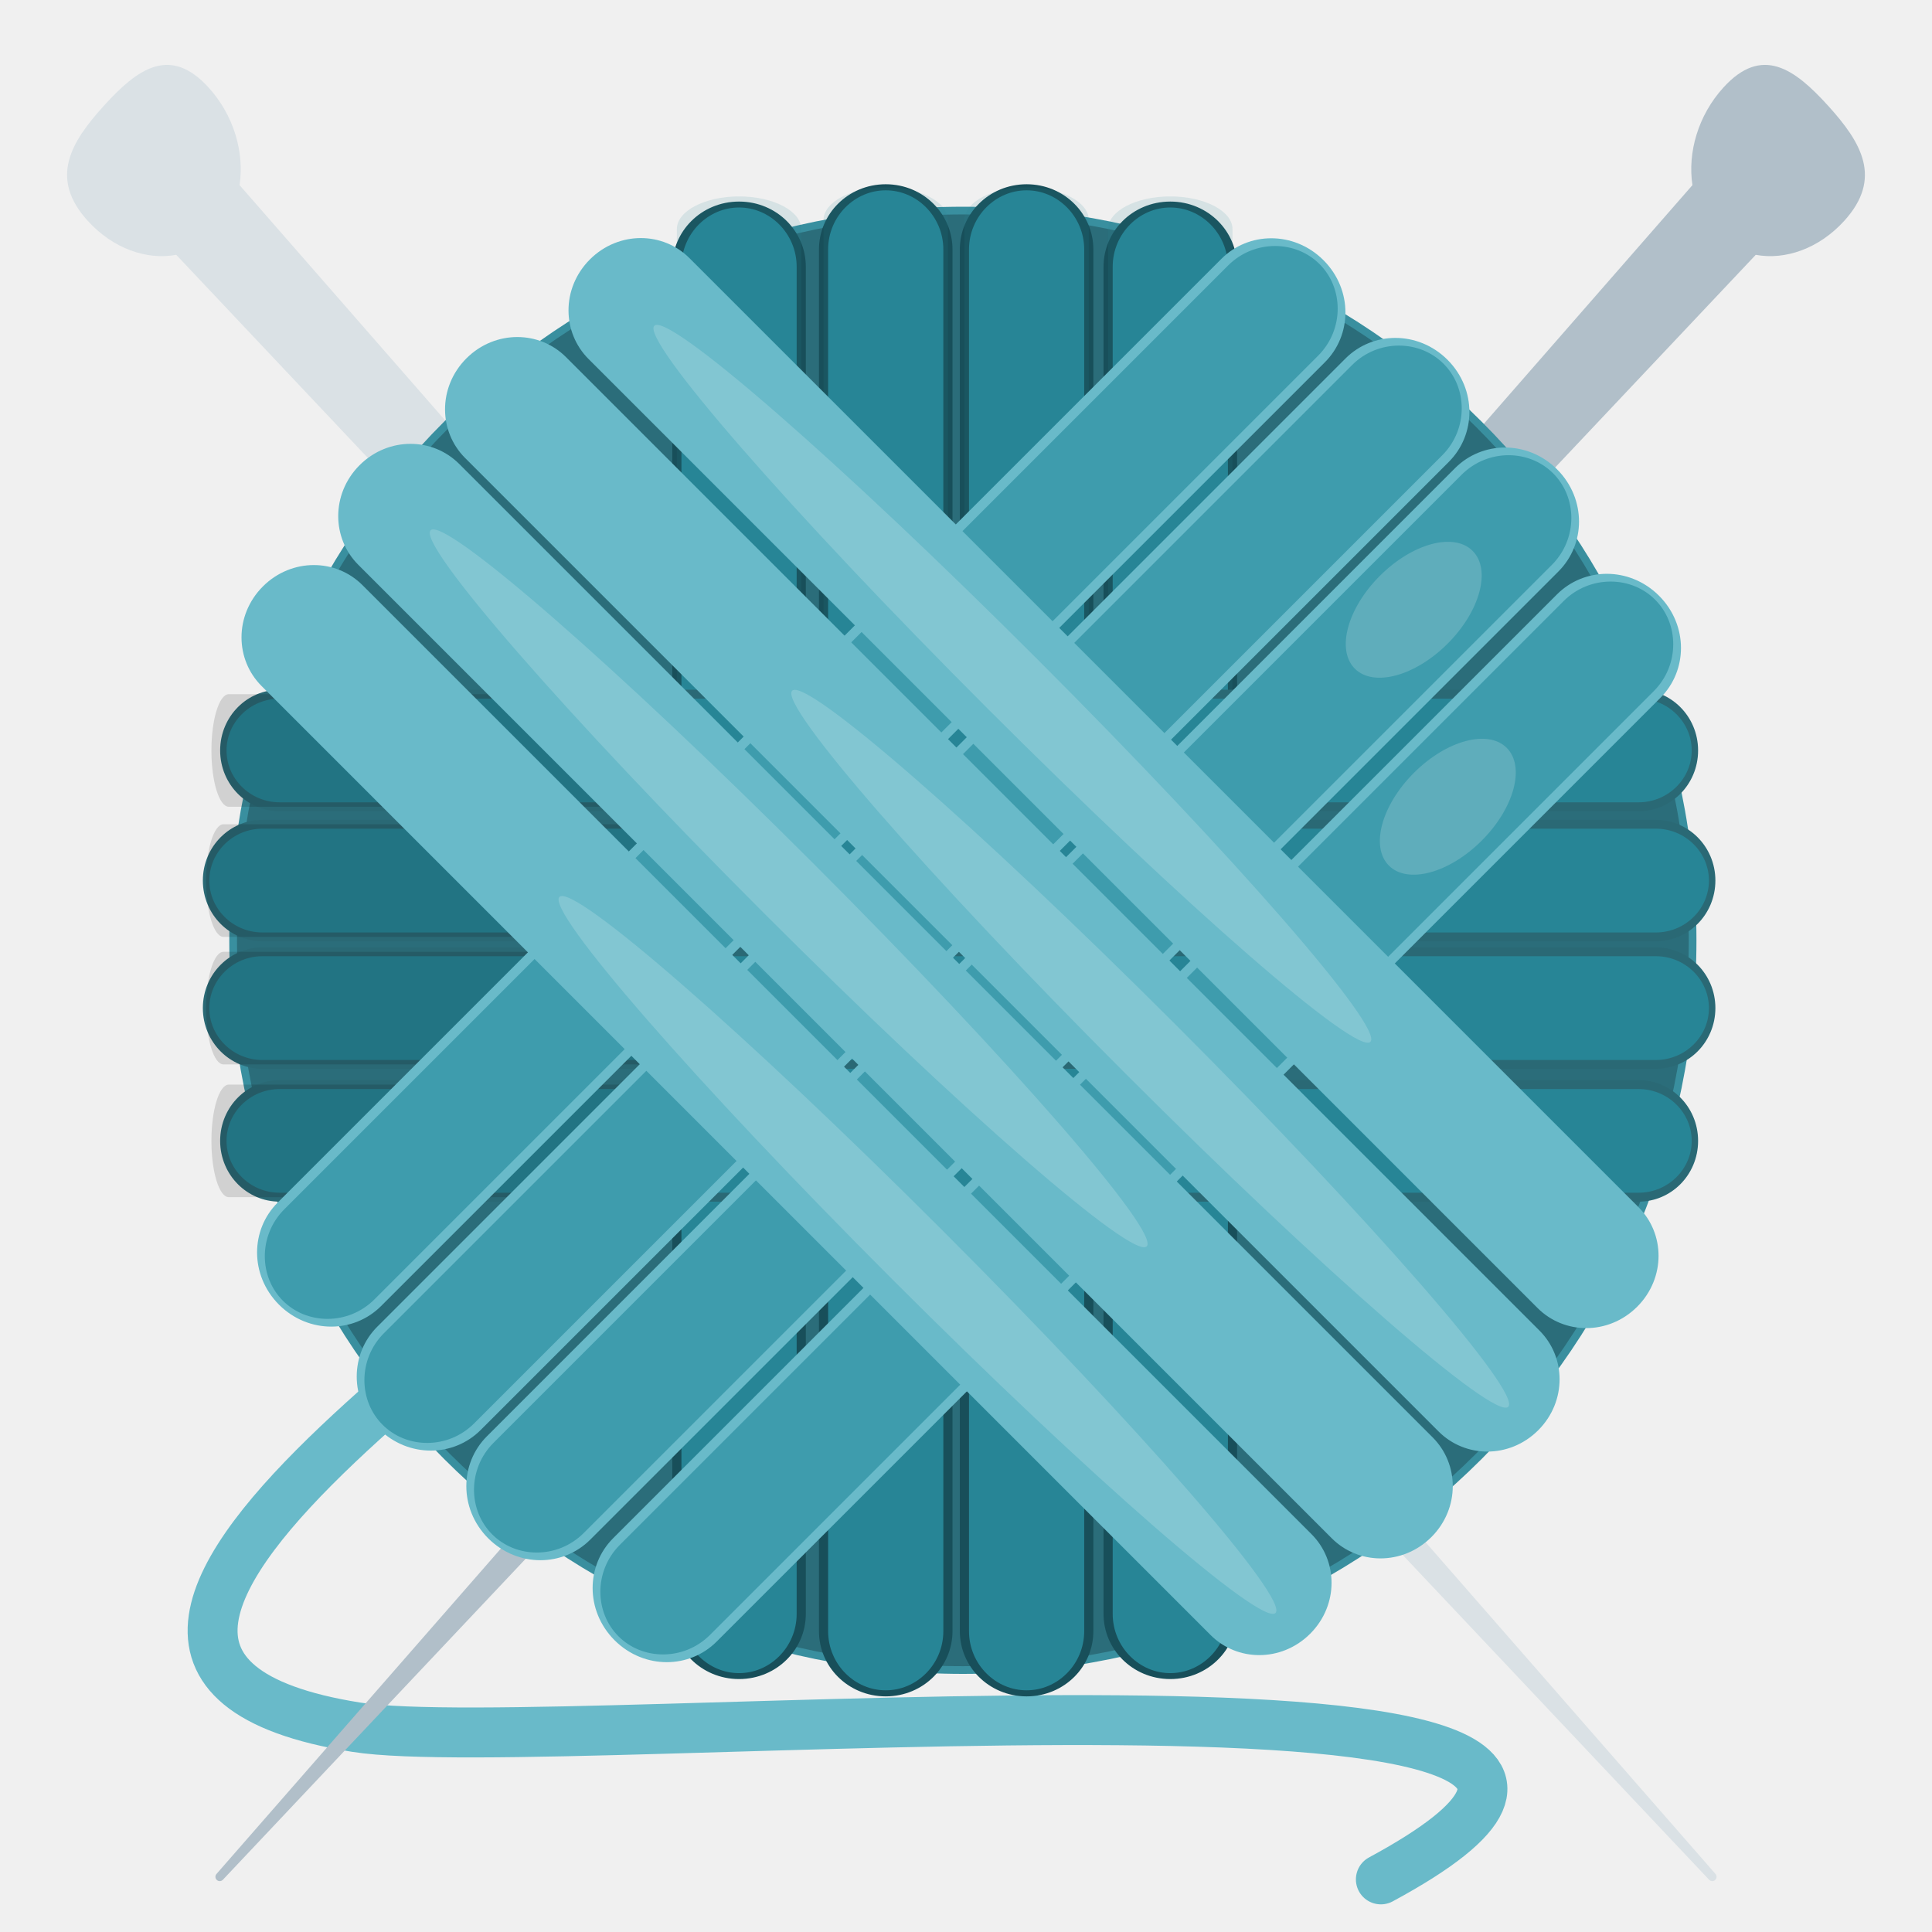
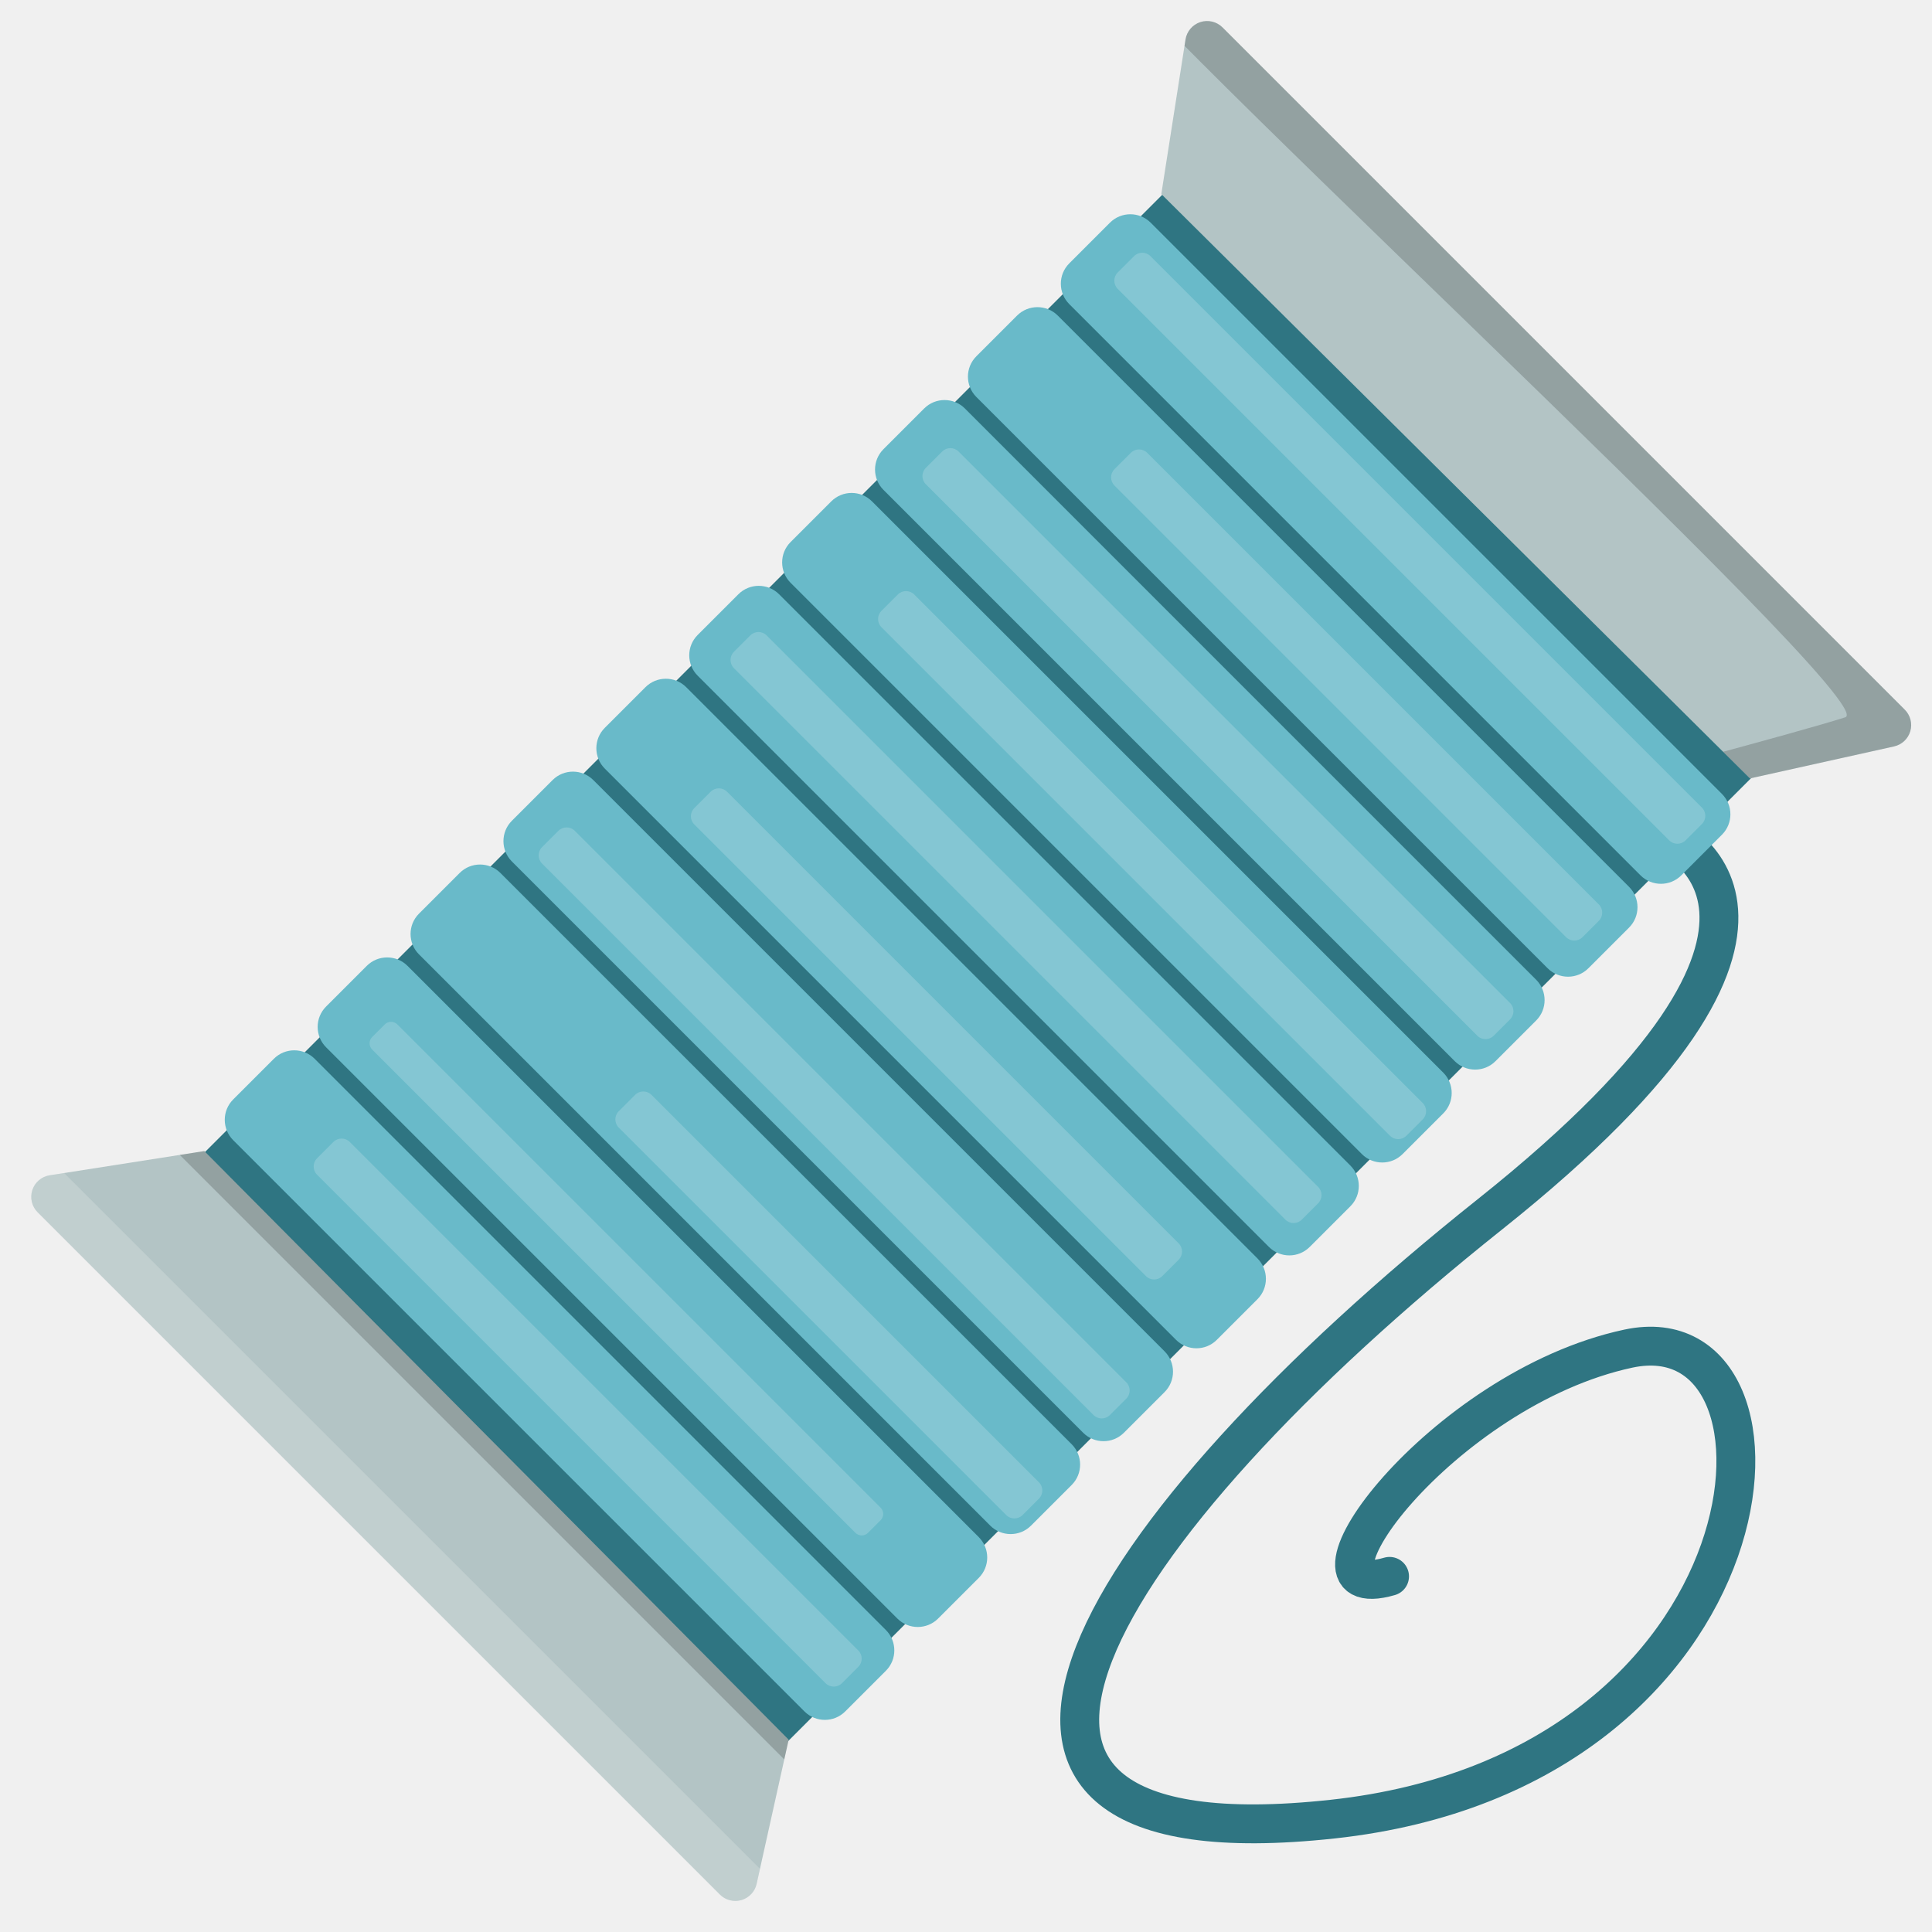
<svg xmlns="http://www.w3.org/2000/svg" width="100%" height="100%" viewBox="0 0 250 250" version="1.1" xml:space="preserve" style="fill-rule:evenodd;clip-rule:evenodd;stroke-linecap:round;stroke-linejoin:round;stroke-miterlimit:1.5;">
  <g>
-     <path d="M82.538,149.844C85.973,159.783 -12.317,214.181 46.084,223.498C71.809,227.602 239.348,210.433 178.683,243.193" style="fill:none;stroke:rgb(105,186,201);stroke-width:6.46px;" />
-     <g transform="matrix(1.06995,0,0,1.17839,-12.5649,-14.1132)">
-       <g transform="matrix(-0.869318,0.869318,-1.13579,-1.13579,315.022,281.368)">
-         <path d="M23.325,230.399C25.73,231.712 27.335,234.07 27.335,236.757C27.335,240.875 23.569,241.459 18.925,241.459C14.282,241.459 10.509,240.875 10.509,236.757C10.509,234.07 12.114,231.712 14.519,230.399C14.519,230.399 17.429,113.806 18.517,70.178C18.522,70.01 18.702,69.888 18.923,69.905C19.144,69.921 19.324,70.069 19.328,70.238C20.418,113.912 23.325,230.399 23.325,230.399Z" style="fill:rgb(218,225,229);" />
-       </g>
-       <g transform="matrix(0.869318,0.869318,1.13579,-1.13579,-57.88,281.368)">
-         <path d="M23.325,230.399C25.73,231.712 27.335,234.07 27.335,236.757C27.335,240.875 23.569,241.459 18.925,241.459C14.282,241.459 10.509,240.875 10.509,236.757C10.509,234.07 12.114,231.712 14.519,230.399C14.519,230.399 18.312,78.424 18.517,70.178C18.522,70.01 18.702,69.888 18.923,69.905C19.144,69.921 19.324,70.069 19.328,70.238C20.418,113.912 23.325,230.399 23.325,230.399Z" style="fill:rgb(177,191,201);" />
+     <path d="M215.21,107.803C215.21,107.803 241.834,118.075 192.825,157.109C141.592,197.915 114.235,241.716 172.45,235.393C230.665,229.07 234.963,169.313 210.707,174.512C186.45,179.71 165.836,208.034 179.807,203.982" style="fill:none;stroke:rgb(47,117,130);stroke-width:5.03px;" />
+     <g transform="matrix(1.06407,1.06407,-0.71095,0.71095,71.6741,-89.8346)">
+       <rect x="91.045" y="24.463" width="71.276" height="175.955" style="fill:rgb(47,117,130);" />
+     </g>
+     <g transform="matrix(-0.968784,-0.968784,-0.335483,0.335483,185.886,295.82)">
+       <path d="M166.804,53.232C167.261,55.043 167.327,57.441 166.976,59.438C166.624,61.436 165.914,62.694 165.138,62.694C149.016,62.694 89.583,62.694 74.009,62.694C73.257,62.694 72.564,61.51 72.202,59.605C71.84,57.7 71.866,55.377 72.27,53.543C75.06,40.885 79.757,19.571 79.757,19.571L158.097,18.75C158.097,18.75 163.542,40.316 166.804,53.232Z" style="fill:rgb(179,196,197);" />
+       <clipPath id="_clip1">
+         <path d="M166.804,53.232C167.261,55.043 167.327,57.441 166.976,59.438C166.624,61.436 165.914,62.694 165.138,62.694C149.016,62.694 89.583,62.694 74.009,62.694C73.257,62.694 72.564,61.51 72.202,59.605C71.84,57.7 71.866,55.377 72.27,53.543C75.06,40.885 79.757,19.571 79.757,19.571L158.097,18.75C158.097,18.75 163.542,40.316 166.804,53.232Z" />
+       </clipPath>
+       <g clip-path="url(#_clip1)">
+         <g transform="matrix(-0.729891,-2.58122e-16,-8.93859e-17,2.10773,210.959,-404.834)">
+           <rect x="49.243" y="215.797" width="154.058" height="16.315" style="fill:white;fill-opacity:0.18;" />
+         </g>
+         <g transform="matrix(-0.729891,-2.58122e-16,-8.93859e-17,2.10773,210.959,-404.834)">
+           <rect x="60.238" y="190.903" width="133.223" height="12.658" style="fill-opacity:0.18;" />
+         </g>
      </g>
    </g>
-     <g transform="matrix(1.10623,0,0,1.10623,-26.2698,-34.3128)">
-       <circle cx="136.378" cy="141.009" r="85.359" style="fill:rgb(43,109,122);stroke:rgb(57,143,159);stroke-width:0.9px;" />
-     </g>
-     <g transform="matrix(1.51903,0,0,1,-68.0294,0)">
-       <g transform="matrix(1,0,0,1.00739,-33.3052,-0.748464)">
-         <path d="M158.839,32.787L158.839,210.266C158.839,214.675 156.465,218.254 153.542,218.254C150.618,218.254 148.244,214.675 148.244,210.266L148.244,32.787C148.244,28.378 150.618,24.799 153.542,24.799C156.465,24.799 158.839,28.378 158.839,32.787Z" style="fill:rgb(39,133,150);stroke:rgb(24,79,90);stroke-width:0.78px;" />
-       </g>
-       <g transform="matrix(1,0,0,1.00739,-21.3052,-0.748464)">
-         <path d="M158.839,32.787L158.839,210.266C158.839,214.675 156.465,218.254 153.542,218.254C150.618,218.254 148.244,214.675 148.244,210.266L148.244,32.787C148.244,28.378 150.618,24.799 153.542,24.799C156.465,24.799 158.839,28.378 158.839,32.787Z" style="fill:rgb(39,133,150);stroke:rgb(24,79,90);stroke-width:0.78px;" />
-       </g>
-       <g transform="matrix(1,0,0,0.984314,-9.06367,2.05562)">
-         <path d="M158.839,32.974L158.839,210.079C158.839,214.591 156.465,218.254 153.542,218.254C150.618,218.254 148.244,214.591 148.244,210.079L148.244,32.974C148.244,28.462 150.618,24.799 153.542,24.799C156.465,24.799 158.839,28.462 158.839,32.974Z" style="fill:rgb(39,133,150);stroke:rgb(24,79,90);stroke-width:0.78px;" />
-       </g>
-       <g transform="matrix(1,0,0,0.984314,-45.8,2.05562)">
-         <path d="M158.839,32.974L158.839,210.079C158.839,214.591 156.465,218.254 153.542,218.254C150.618,218.254 148.244,214.591 148.244,210.079L148.244,32.974C148.244,28.462 150.618,24.799 153.542,24.799C156.465,24.799 158.839,28.462 158.839,32.974Z" style="fill:rgb(39,133,150);stroke:rgb(24,79,90);stroke-width:0.78px;" />
+     <g transform="matrix(-0.968784,-0.968784,0.335483,-0.335483,297.144,184.563)">
+       <path d="M166.804,53.232C167.261,55.043 167.327,57.441 166.976,59.438C166.624,61.436 165.914,62.694 165.138,62.694C149.016,62.694 89.583,62.694 74.009,62.694C73.257,62.694 72.564,61.51 72.202,59.605C71.84,57.7 71.866,55.377 72.27,53.543C75.06,40.885 79.757,19.571 79.757,19.571L158.097,18.75C158.097,18.75 163.542,40.316 166.804,53.232Z" style="fill:rgb(179,196,197);" />
+       <clipPath id="_clip2">
+         <path d="M166.804,53.232C167.261,55.043 167.327,57.441 166.976,59.438C166.624,61.436 165.914,62.694 165.138,62.694C149.016,62.694 89.583,62.694 74.009,62.694C73.257,62.694 72.564,61.51 72.202,59.605C71.84,57.7 71.866,55.377 72.27,53.543C75.06,40.885 79.757,19.571 79.757,19.571L158.097,18.75C158.097,18.75 163.542,40.316 166.804,53.232Z" />
+       </clipPath>
+       <g clip-path="url(#_clip2)">
+         <g transform="matrix(-0.729891,-2.58122e-16,8.93859e-17,-2.10773,210.959,73.1988)">
+           <path d="M41.947,8.859C41.137,12.754 185.455,6.12 182.883,11.126C179.877,16.976 166.612,39.739 166.612,39.739C166.612,39.739 206.152,50.174 208.121,50.434C210.089,50.695 223.756,-10.404 223.756,-10.404C223.756,-10.404 93.947,-22.202 92.876,-24.591C91.804,-26.98 18.004,-5.765 20.146,-6.353C22.288,-6.94 41.947,8.859 41.947,8.859Z" style="fill-opacity:0.18;" />
+         </g>
      </g>
    </g>
-     <g transform="matrix(1.51903,0,0,0.525129,-68.0294,11.5192)">
-       <path d="M125.534,32.28L125.534,211.071C125.534,215.513 123.16,219.118 120.237,219.118C117.313,219.118 114.939,215.513 114.939,211.071L114.939,32.28C114.939,27.839 117.313,24.233 120.237,24.233C123.16,24.233 125.534,27.839 125.534,32.28ZM137.534,32.28L137.534,211.071C137.534,215.513 135.16,219.118 132.237,219.118C129.313,219.118 126.939,215.513 126.939,211.071L126.939,32.28C126.939,27.839 129.313,24.233 132.237,24.233C135.16,24.233 137.534,27.839 137.534,32.28ZM149.776,34.512L149.776,208.839C149.776,213.281 147.402,216.886 144.478,216.886C141.554,216.886 139.181,213.281 139.181,208.839L139.181,34.512C139.181,30.071 141.554,26.465 144.478,26.465C147.402,26.465 149.776,30.071 149.776,34.512ZM113.039,34.512L113.039,208.839C113.039,213.281 110.665,216.886 107.742,216.886C104.818,216.886 102.444,213.281 102.444,208.839L102.444,34.512C102.444,30.071 104.818,26.465 107.742,26.465C110.665,26.465 113.039,30.071 113.039,34.512Z" style="fill:rgb(39,133,150);fill-opacity:0.13;" />
-     </g>
-     <g transform="matrix(-8.42047e-17,-1.37517,-1,6.12323e-17,245.786,295.793)">
-       <g transform="matrix(1,0,0,1.00739,-33.3052,-0.748464)">
-         <path d="M158.839,32.03L158.839,211.023C158.839,215.014 156.465,218.254 153.542,218.254C150.618,218.254 148.244,215.014 148.244,211.023L148.244,32.03C148.244,28.039 150.618,24.799 153.542,24.799C156.465,24.799 158.839,28.039 158.839,32.03Z" style="fill:rgb(39,133,150);stroke:rgb(42,105,117);stroke-width:0.83px;" />
+     <g>
+       <g transform="matrix(0.675452,0.675452,-0.707107,0.707107,121.898,-41.3214)">
+         <path d="M185.249,34.227L185.249,41.676C185.249,43.732 183.501,45.401 181.349,45.401L71.903,45.401C69.751,45.401 68.004,43.732 68.004,41.676L68.004,34.227C68.004,32.171 69.751,30.502 71.903,30.502L181.349,30.502C183.501,30.502 185.249,32.171 185.249,34.227Z" style="fill:rgb(105,186,201);" />
      </g>
-       <g transform="matrix(1,0,0,1.00739,-21.3052,-0.748464)">
-         <path d="M158.839,32.03L158.839,211.023C158.839,215.014 156.465,218.254 153.542,218.254C150.618,218.254 148.244,215.014 148.244,211.023L148.244,32.03C148.244,28.039 150.618,24.799 153.542,24.799C156.465,24.799 158.839,28.039 158.839,32.03Z" style="fill:rgb(39,133,150);stroke:rgb(42,105,117);stroke-width:0.83px;" />
+       <g transform="matrix(0.675452,0.675452,-0.707107,0.707107,73.8145,6.76184)">
+         <path d="M185.249,34.227L185.249,41.676C185.249,43.732 183.501,45.401 181.349,45.401L71.903,45.401C69.751,45.401 68.004,43.732 68.004,41.676L68.004,34.227C68.004,32.171 69.751,30.502 71.903,30.502L181.349,30.502C183.501,30.502 185.249,32.171 185.249,34.227Z" style="fill:rgb(105,186,201);" />
      </g>
-       <g transform="matrix(1,0,0,0.984314,-9.06367,2.05562)">
-         <path d="M158.839,32.2L158.839,210.853C158.839,214.938 156.465,218.254 153.542,218.254C150.618,218.254 148.244,214.938 148.244,210.853L148.244,32.2C148.244,28.115 150.618,24.799 153.542,24.799C156.465,24.799 158.839,28.115 158.839,32.2Z" style="fill:rgb(39,133,150);stroke:rgb(42,105,117);stroke-width:0.84px;" />
+       <g transform="matrix(0.675452,0.675452,-0.707107,0.707107,109.877,-29.3006)">
+         <path d="M185.249,34.227L185.249,41.676C185.249,43.732 183.501,45.401 181.349,45.401L71.903,45.401C69.751,45.401 68.004,43.732 68.004,41.676L68.004,34.227C68.004,32.171 69.751,30.502 71.903,30.502L181.349,30.502C183.501,30.502 185.249,32.171 185.249,34.227Z" style="fill:rgb(105,186,201);" />
      </g>
-       <g transform="matrix(1,0,0,0.984314,-45.8,2.05562)">
-         <path d="M158.839,32.2L158.839,210.853C158.839,214.938 156.465,218.254 153.542,218.254C150.618,218.254 148.244,214.938 148.244,210.853L148.244,32.2C148.244,28.115 150.618,24.799 153.542,24.799C156.465,24.799 158.839,28.115 158.839,32.2Z" style="fill:rgb(39,133,150);stroke:rgb(42,105,117);stroke-width:0.84px;" />
+       <g transform="matrix(0.675452,0.675452,-0.707107,0.707107,61.7937,18.7827)">
+         <path d="M185.249,34.227L185.249,41.676C185.249,43.732 183.501,45.401 181.349,45.401L71.903,45.401C69.751,45.401 68.004,43.732 68.004,41.676L68.004,34.227C68.004,32.171 69.751,30.502 71.903,30.502L181.349,30.502C183.501,30.502 185.249,32.171 185.249,34.227Z" style="fill:rgb(105,186,201);" />
+       </g>
+       <g transform="matrix(0.675452,0.675452,-0.707107,0.707107,25.7312,54.8451)">
+         <path d="M185.249,34.227L185.249,41.676C185.249,43.732 183.501,45.401 181.349,45.401L71.903,45.401C69.751,45.401 68.004,43.732 68.004,41.676L68.004,34.227C68.004,32.171 69.751,30.502 71.903,30.502L181.349,30.502C183.501,30.502 185.249,32.171 185.249,34.227Z" style="fill:rgb(105,186,201);" />
+       </g>
+       <g transform="matrix(0.675452,0.675452,-0.707107,0.707107,97.8561,-17.2798)">
+         <path d="M185.249,34.227L185.249,41.676C185.249,43.732 183.501,45.401 181.349,45.401L71.903,45.401C69.751,45.401 68.004,43.732 68.004,41.676L68.004,34.227C68.004,32.171 69.751,30.502 71.903,30.502L181.349,30.502C183.501,30.502 185.249,32.171 185.249,34.227Z" style="fill:rgb(105,186,201);" />
+       </g>
+       <g transform="matrix(0.675452,0.675452,-0.707107,0.707107,49.7729,30.8035)">
+         <path d="M185.249,34.227L185.249,41.676C185.249,43.732 183.501,45.401 181.349,45.401L71.903,45.401C69.751,45.401 68.004,43.732 68.004,41.676L68.004,34.227C68.004,32.171 69.751,30.502 71.903,30.502L181.349,30.502C183.501,30.502 185.249,32.171 185.249,34.227Z" style="fill:rgb(105,186,201);" />
+       </g>
+       <g transform="matrix(0.675452,0.675452,-0.707107,0.707107,13.7104,66.8659)">
+         <path d="M185.249,34.227L185.249,41.676C185.249,43.732 183.501,45.401 181.349,45.401L71.903,45.401C69.751,45.401 68.004,43.732 68.004,41.676L68.004,34.227C68.004,32.171 69.751,30.502 71.903,30.502L181.349,30.502C183.501,30.502 185.249,32.171 185.249,34.227Z" style="fill:rgb(105,186,201);" />
+       </g>
+       <g transform="matrix(0.675452,0.675452,-0.707107,0.707107,85.8353,-5.25897)">
+         <path d="M185.249,34.227L185.249,41.676C185.249,43.732 183.501,45.401 181.349,45.401L71.903,45.401C69.751,45.401 68.004,43.732 68.004,41.676L68.004,34.227C68.004,32.171 69.751,30.502 71.903,30.502L181.349,30.502C183.501,30.502 185.249,32.171 185.249,34.227Z" style="fill:rgb(105,186,201);" />
+       </g>
+       <g transform="matrix(0.675452,0.675452,-0.707107,0.707107,37.752,42.8243)">
+         <path d="M185.249,34.227L185.249,41.676C185.249,43.732 183.501,45.401 181.349,45.401L71.903,45.401C69.751,45.401 68.004,43.732 68.004,41.676L68.004,34.227C68.004,32.171 69.751,30.502 71.903,30.502L181.349,30.502C183.501,30.502 185.249,32.171 185.249,34.227Z" style="fill:rgb(105,186,201);" />
      </g>
    </g>
-     <g transform="matrix(-8.42047e-17,-1.37517,-0.308898,1.89145e-17,94.3526,295.793)">
-       <path d="M125.534,31.518C125.534,27.498 123.16,24.233 120.237,24.233C117.313,24.233 114.939,27.498 114.939,31.518L114.939,211.833C114.939,215.854 117.313,219.118 120.237,219.118C123.16,219.118 125.534,215.854 125.534,211.833L125.534,31.518ZM137.534,31.518C137.534,27.498 135.16,24.233 132.237,24.233C129.313,24.233 126.939,27.498 126.939,31.518L126.939,211.833C126.939,215.854 129.313,219.118 132.237,219.118C135.16,219.118 137.534,215.854 137.534,211.833L137.534,31.518ZM149.776,33.75C149.776,29.73 147.402,26.465 144.478,26.465C141.554,26.465 139.181,29.73 139.181,33.75L139.181,209.602C139.181,213.622 141.554,216.886 144.478,216.886C147.402,216.886 149.776,213.622 149.776,209.602L149.776,33.75ZM113.039,33.75C113.039,29.73 110.665,26.465 107.742,26.465C104.818,26.465 102.444,29.73 102.444,33.75L102.444,209.602C102.444,213.622 104.818,216.886 107.742,216.886C110.665,216.886 113.039,213.622 113.039,209.602L113.039,33.75Z" style="fill-opacity:0.13;" />
-     </g>
-     <g transform="matrix(-1.18194,-1.18194,-0.707107,0.707107,360.484,185.974)">
-       <g transform="matrix(1,0,0,1.00739,-33.3052,-0.748464)">
-         <path d="M158.839,33.589L158.839,209.465C158.839,214.316 156.465,218.254 153.542,218.254C150.618,218.254 148.244,214.316 148.244,209.465L148.244,33.589C148.244,28.737 150.618,24.799 153.542,24.799C156.465,24.799 158.839,28.737 158.839,33.589Z" style="fill:rgb(62,156,173);stroke:rgb(105,186,201);stroke-width:0.72px;" />
+     <g>
+       <g transform="matrix(0.707107,0.707107,-0.707107,0.707107,120.146,-44.5032)">
+         <path d="M177.633,36.093L177.633,39.089C177.633,39.915 176.962,40.586 176.135,40.586L75.214,40.586C74.387,40.586 73.716,39.915 73.716,39.089L73.716,36.093C73.716,35.267 74.387,34.596 75.214,34.596L176.135,34.596C176.962,34.596 177.633,35.267 177.633,36.093Z" style="fill:white;fill-opacity:0.18;" />
      </g>
-       <g transform="matrix(1,0,0,1.00739,-21.3052,-0.748464)">
-         <path d="M158.839,33.589L158.839,209.465C158.839,214.316 156.465,218.254 153.542,218.254C150.618,218.254 148.244,214.316 148.244,209.465L148.244,33.589C148.244,28.737 150.618,24.799 153.542,24.799C156.465,24.799 158.839,28.737 158.839,33.589Z" style="fill:rgb(62,156,173);stroke:rgb(105,186,201);stroke-width:0.72px;" />
+       <g transform="matrix(0.707107,0.707107,-0.707107,0.707107,70.4839,4.57686)">
+         <path d="M177.633,36.093L177.633,39.089C177.633,39.915 176.962,40.586 176.135,40.586L75.214,40.586C74.387,40.586 73.716,39.915 73.716,39.089L73.716,36.093C73.716,35.267 74.387,34.596 75.214,34.596L176.135,34.596C176.962,34.596 177.633,35.267 177.633,36.093Z" style="fill:white;fill-opacity:0.18;" />
      </g>
-       <g transform="matrix(1,0,0,0.984314,-9.06367,2.05562)">
-         <path d="M158.839,33.795L158.839,209.258C158.839,214.223 156.465,218.254 153.542,218.254C150.618,218.254 148.244,214.223 148.244,209.258L148.244,33.795C148.244,28.83 150.618,24.799 153.542,24.799C156.465,24.799 158.839,28.83 158.839,33.795Z" style="fill:rgb(62,156,173);stroke:rgb(105,186,201);stroke-width:0.73px;" />
+       <g transform="matrix(0.653605,0.653605,-0.707107,0.707107,93.5204,3.22356)">
+         <path d="M177.633,36.093L177.633,39.089C177.633,39.915 176.907,40.586 176.013,40.586L75.336,40.586C74.442,40.586 73.716,39.915 73.716,39.089L73.716,36.093C73.716,35.267 74.442,34.596 75.336,34.596L176.013,34.596C176.907,34.596 177.633,35.267 177.633,36.093Z" style="fill:white;fill-opacity:0.18;" />
      </g>
-       <g transform="matrix(1,0,0,0.984314,-45.8,2.05562)">
-         <path d="M158.839,33.795L158.839,209.258C158.839,214.223 156.465,218.254 153.542,218.254C150.618,218.254 148.244,214.223 148.244,209.258L148.244,33.795C148.244,28.83 150.618,24.799 153.542,24.799C156.465,24.799 158.839,28.83 158.839,33.795Z" style="fill:rgb(62,156,173);stroke:rgb(105,186,201);stroke-width:0.73px;" />
+       <g transform="matrix(0.502837,0.502837,-0.707107,0.707107,70.6392,79.085)">
+         <path d="M177.633,36.093L177.633,39.089C177.633,39.915 176.689,40.586 175.527,40.586L75.822,40.586C74.66,40.586 73.716,39.915 73.716,39.089L73.716,36.093C73.716,35.267 74.66,34.596 75.822,34.596L175.527,34.596C176.689,34.596 177.633,35.267 177.633,36.093Z" style="fill:white;fill-opacity:0.18;" />
      </g>
-     </g>
-     <g transform="matrix(-1.1518,1.1518,0.708974,0.708974,181.922,-109.03)">
-       <g transform="matrix(1,0,0,1.00739,-33.3052,-0.748464)">
-         <path d="M158.839,33.342L158.839,209.711C158.839,214.426 156.465,218.254 153.542,218.254C150.618,218.254 148.244,214.426 148.244,209.711L148.244,33.342C148.244,28.627 150.618,24.799 153.542,24.799C156.465,24.799 158.839,28.627 158.839,33.342Z" style="fill:rgb(105,186,201);stroke:rgb(105,186,201);stroke-width:0.74px;" />
+       <g transform="matrix(0.653605,0.653605,-0.707107,0.707107,20.4841,74.0651)">
+         <path d="M177.633,36.093L177.633,39.089C177.633,39.915 176.907,40.586 176.013,40.586L75.336,40.586C74.442,40.586 73.716,39.915 73.716,39.089L73.716,36.093C73.716,35.267 74.442,34.596 75.336,34.596L176.013,34.596C176.907,34.596 177.633,35.267 177.633,36.093Z" style="fill:white;fill-opacity:0.18;" />
      </g>
-       <g transform="matrix(1,0,0,1.00739,-21.3052,-0.748464)">
-         <path d="M158.839,33.342L158.839,209.711C158.839,214.426 156.465,218.254 153.542,218.254C150.618,218.254 148.244,214.426 148.244,209.711L148.244,33.342C148.244,28.627 150.618,24.799 153.542,24.799C156.465,24.799 158.839,28.627 158.839,33.342Z" style="fill:rgb(105,186,201);stroke:rgb(105,186,201);stroke-width:0.74px;" />
+       <g transform="matrix(0.707107,0.707107,-0.707107,0.707107,95.3174,-19.2203)">
+         <path d="M177.633,36.093L177.633,39.089C177.633,39.915 176.962,40.586 176.135,40.586L75.214,40.586C74.387,40.586 73.716,39.915 73.716,39.089L73.716,36.093C73.716,35.267 74.387,34.596 75.214,34.596L176.135,34.596C176.962,34.596 177.633,35.267 177.633,36.093Z" style="fill:white;fill-opacity:0.18;" />
      </g>
-       <g transform="matrix(1,0,0,0.984314,-9.06367,2.05562)">
-         <path d="M158.839,33.542L158.839,209.511C158.839,214.337 156.465,218.254 153.542,218.254C150.618,218.254 148.244,214.337 148.244,209.511L148.244,33.542C148.244,28.716 150.618,24.799 153.542,24.799C156.465,24.799 158.839,28.716 158.839,33.542Z" style="fill:rgb(105,186,201);stroke:rgb(105,186,201);stroke-width:0.74px;" />
+       <g transform="matrix(0.707107,0.707107,-0.707107,0.707107,45.6549,29.8598)">
+         <path d="M177.633,36.093L177.633,39.089C177.633,39.915 176.962,40.586 176.135,40.586L75.214,40.586C74.387,40.586 73.716,39.915 73.716,39.089L73.716,36.093C73.716,35.267 74.387,34.596 75.214,34.596L176.135,34.596C176.962,34.596 177.633,35.267 177.633,36.093Z" style="fill:white;fill-opacity:0.18;" />
      </g>
-       <g transform="matrix(1,0,0,0.984314,-45.8,2.05562)">
-         <path d="M158.839,33.542L158.839,209.511C158.839,214.337 156.465,218.254 153.542,218.254C150.618,218.254 148.244,214.337 148.244,209.511L148.244,33.542C148.244,28.716 150.618,24.799 153.542,24.799C156.465,24.799 158.839,28.716 158.839,33.542Z" style="fill:rgb(105,186,201);stroke:rgb(105,186,201);stroke-width:0.74px;" />
+       <g transform="matrix(0.617395,0.617395,-0.543576,0.543576,23.8978,67.4291)">
+         <path d="M177.633,36.093L177.633,39.089C177.633,39.915 177.042,40.586 176.315,40.586L75.035,40.586C74.307,40.586 73.716,39.915 73.716,39.089L73.716,36.093C73.716,35.267 74.307,34.596 75.035,34.596L176.315,34.596C177.042,34.596 177.633,35.267 177.633,36.093Z" style="fill:white;fill-opacity:0.18;" />
      </g>
-     </g>
-     <g transform="matrix(0.481486,-0.481486,1.08459,1.08459,-21.2245,83.3314)">
-       <ellipse cx="152.729" cy="72.551" rx="6.657" ry="42.717" style="fill:white;fill-opacity:0.17;" />
-     </g>
-     <g transform="matrix(0.481486,-0.481486,1.08459,1.08459,-50.1715,109.797)">
-       <ellipse cx="152.729" cy="72.551" rx="6.657" ry="42.717" style="fill:white;fill-opacity:0.17;" />
-     </g>
-     <g transform="matrix(0.481486,-0.481486,1.08459,1.08459,-33.5051,157.238)">
-       <ellipse cx="152.729" cy="72.551" rx="6.657" ry="42.717" style="fill:white;fill-opacity:0.17;" />
-     </g>
-     <g transform="matrix(0.481486,-0.481486,1.08459,1.08459,-3.38942,130.558)">
-       <ellipse cx="152.729" cy="72.551" rx="6.657" ry="42.717" style="fill:white;fill-opacity:0.17;" />
-     </g>
-     <g transform="matrix(0.483306,0.483306,-0.707107,0.707107,148.601,-69.8298)">
-       <ellipse cx="189.392" cy="80.892" rx="9.076" ry="10.778" style="fill:white;fill-opacity:0.17;" />
-     </g>
-     <g transform="matrix(0.483306,0.483306,-0.707107,0.707107,153.012,-44.3424)">
-       <ellipse cx="189.392" cy="80.892" rx="9.076" ry="10.778" style="fill:white;fill-opacity:0.17;" />
+       <g transform="matrix(0.582755,0.582755,-0.707107,0.707107,128.894,-9.88477)">
+         <path d="M177.633,36.093L177.633,39.089C177.633,39.915 176.819,40.586 175.816,40.586L75.533,40.586C74.53,40.586 73.716,39.915 73.716,39.089L73.716,36.093C73.716,35.267 74.53,34.596 75.533,34.596L175.816,34.596C176.819,34.596 177.633,35.267 177.633,36.093Z" style="fill:white;fill-opacity:0.18;" />
+       </g>
+       <g transform="matrix(0.582755,0.582755,-0.707107,0.707107,74.5232,33.97)">
+         <path d="M177.633,36.093L177.633,39.089C177.633,39.915 176.819,40.586 175.816,40.586L75.533,40.586C74.53,40.586 73.716,39.915 73.716,39.089L73.716,36.093C73.716,35.267 74.53,34.596 75.533,34.596L175.816,34.596C176.819,34.596 177.633,35.267 177.633,36.093Z" style="fill:white;fill-opacity:0.18;" />
+       </g>
    </g>
  </g>
</svg>
